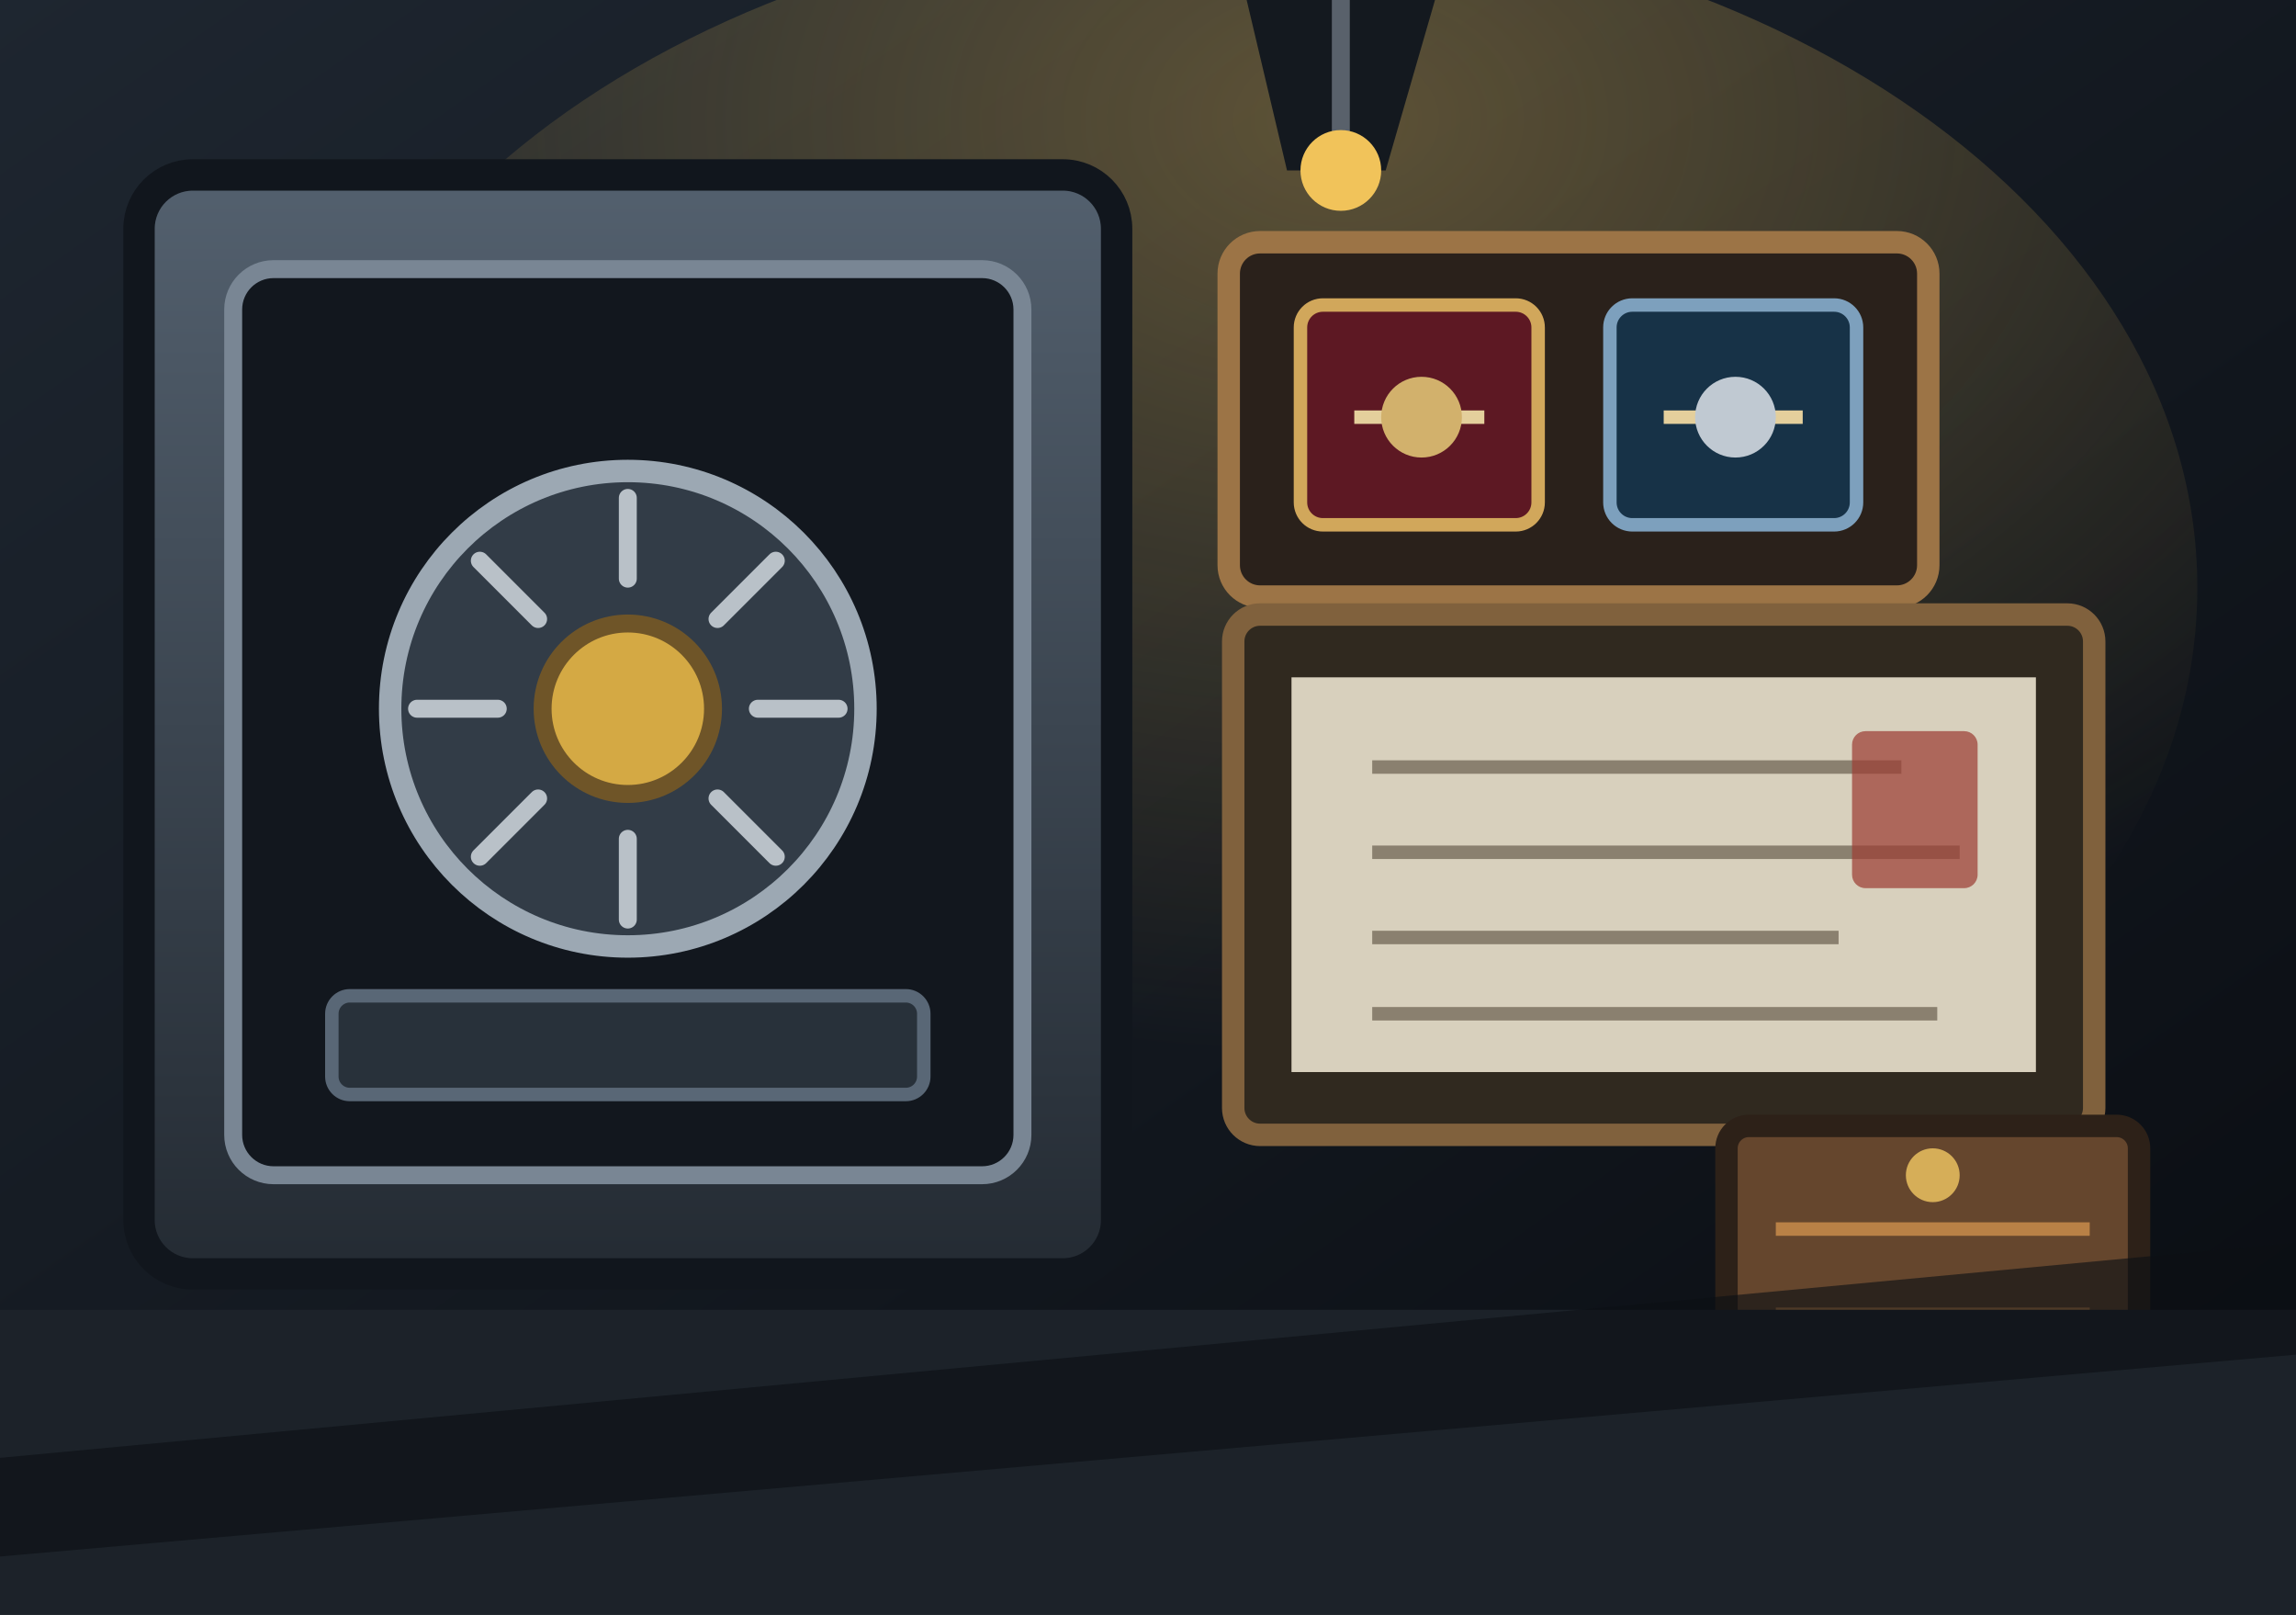
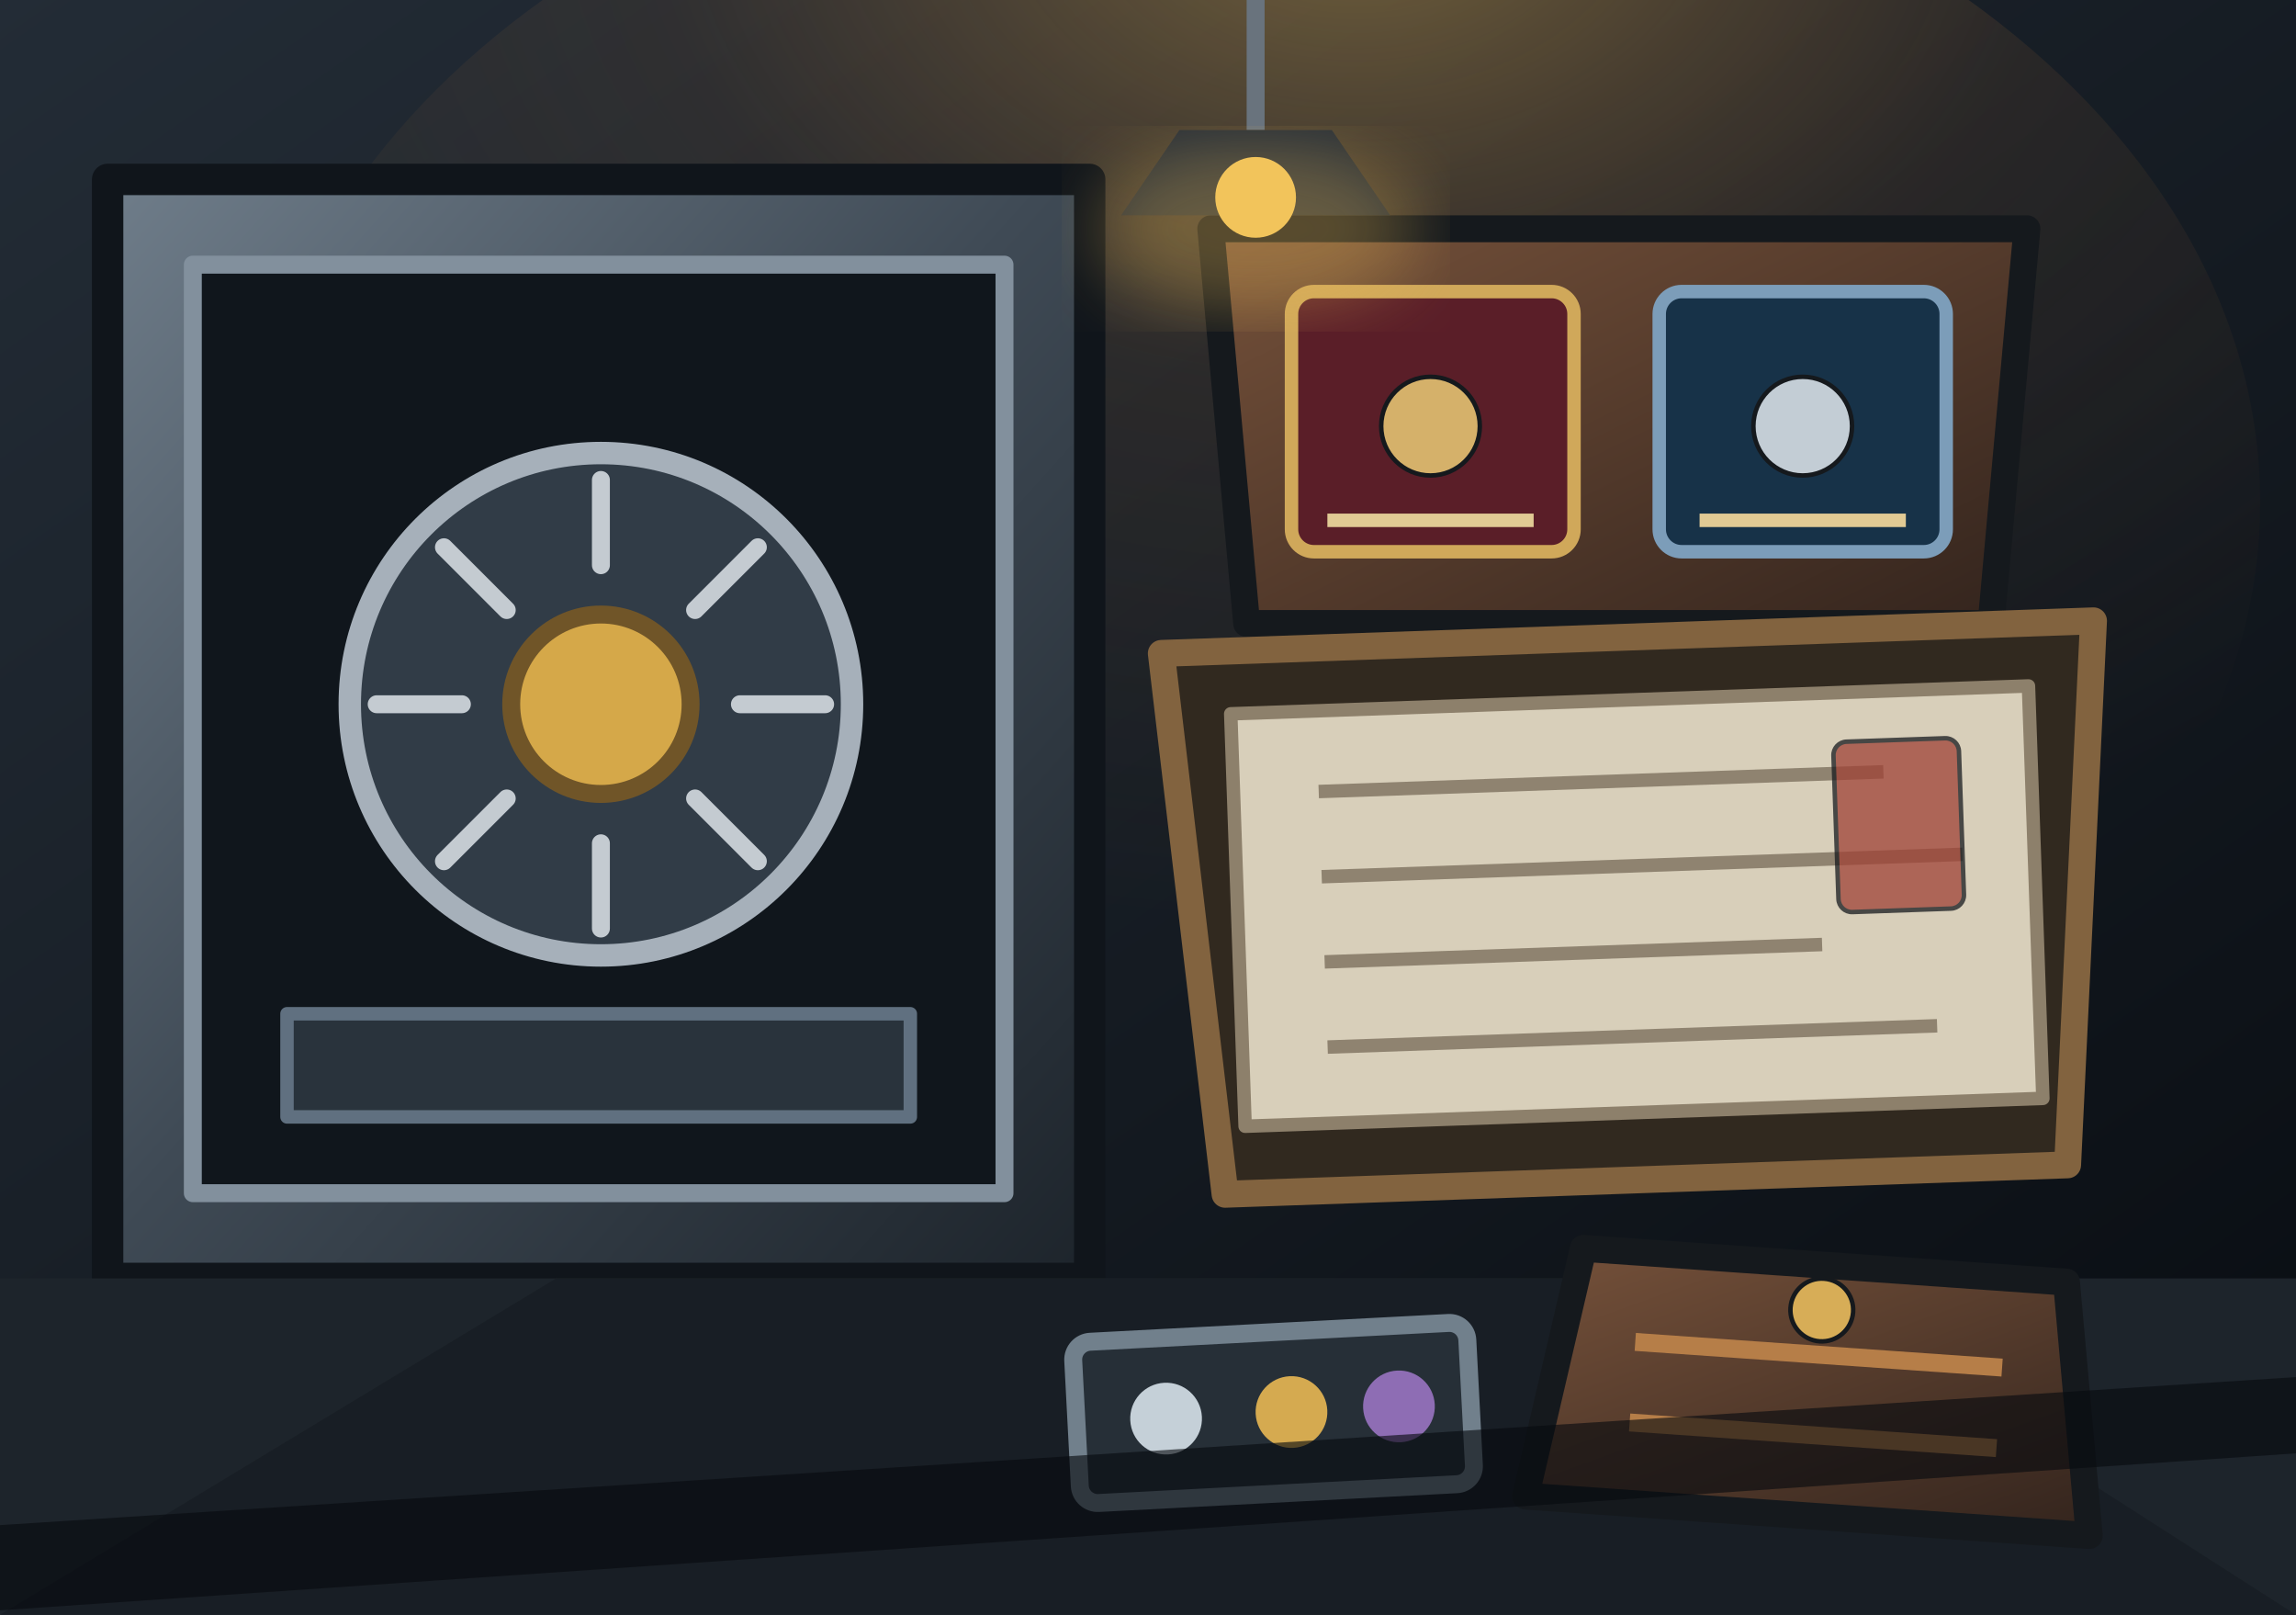
<svg xmlns="http://www.w3.org/2000/svg" viewBox="0 0 512 360">
  <defs>
-     <linearGradient id="vaultBg" x1="0" y1="0" x2="1" y2="1">
-       <stop stop-color="#1e2630" />
-       <stop offset="1" stop-color="#090c11" />
+     <linearGradient id="wall" x1="0" y1="0" x2="1" y2="1">
+       <stop stop-color="#232c36" />
+       <stop offset=".58" stop-color="#141a21" />
+       <stop offset="1" stop-color="#080c11" />
    </linearGradient>
-     <linearGradient id="steel" x1="0" y1="0" x2="0" y2="1">
-       <stop stop-color="#53606e" />
-       <stop offset="1" stop-color="#242b33" />
+     <linearGradient id="steel" x1="0" y1="0" x2="1" y2="1">
+       <stop stop-color="#6f7d8a" />
+       <stop offset=".48" stop-color="#3f4a55" />
+       <stop offset="1" stop-color="#1d242b" />
    </linearGradient>
-     <radialGradient id="spot" cx="55%" cy="15%" r="70%">
-       <stop stop-color="#ebbd58" stop-opacity=".33" />
-       <stop offset="1" stop-color="#ebbd58" stop-opacity="0" />
+     <linearGradient id="leather" x1="0" y1="0" x2="1" y2="1">
+       <stop stop-color="#75513a" />
+       <stop offset="1" stop-color="#33241d" />
+     </linearGradient>
+     <radialGradient id="spot" cx="55%" cy="7%" r="73%">
+       <stop stop-color="#efbd57" stop-opacity=".42" />
+       <stop offset=".48" stop-color="#c77d39" stop-opacity=".1" />
+       <stop offset="1" stop-color="#c77d39" stop-opacity="0" />
    </radialGradient>
+     <filter id="soft">
+       <feGaussianBlur stdDeviation="8" />
+     </filter>
  </defs>
-   <rect width="512" height="360" fill="url(#vaultBg)" />
-   <ellipse cx="277" cy="131" rx="213" ry="150" fill="url(#spot)" />
-   <rect x="31" y="39" width="218" height="245" rx="12" fill="url(#steel)" stroke="#11161d" stroke-width="7" />
-   <rect x="52" y="60" width="176" height="202" rx="9" fill="#12171e" stroke="#798694" stroke-width="4" />
-   <circle cx="140" cy="158" r="53" fill="#323c47" stroke="#9ca8b3" stroke-width="5" />
-   <circle cx="140" cy="158" r="19" fill="#d4a944" stroke="#6f5528" stroke-width="4" />
-   <g stroke="#b9c1c8" stroke-width="4" stroke-linecap="round">
-     <path d="M140 111v18M140 187v18M93 158h18M169 158h18" />
-     <path d="m107 125 13 13M160 178l13 13M107 191l13-13M160 138l13-13" />
+   <rect width="512" height="360" fill="url(#wall)" />
+   <ellipse cx="280" cy="112" rx="224" ry="159" fill="url(#spot)" />
+   <g stroke="#10151b" stroke-linejoin="round">
+     <path d="M24 40h219v245H24z" fill="url(#steel)" stroke-width="7" />
+     <path d="M43 59h181v207H43z" fill="#10161c" stroke="#82909d" stroke-width="4" />
+     <circle cx="134" cy="157" r="56" fill="#313c47" stroke="#a6b0ba" stroke-width="5" />
+     <circle cx="134" cy="157" r="20" fill="#d5a849" stroke="#705528" stroke-width="4" />
+     <g stroke="#c4cbd1" stroke-width="4" stroke-linecap="round">
+       <path d="M134 107v19M134 188v19M84 157h19M165 157h19" />
+       <path d="m99 122 14 14M155 178l14 14M99 192l14-14M155 136l14-14" />
+     </g>
+     <path d="M64 226h139v23H64z" fill="#29333c" stroke="#607080" stroke-width="3" />
  </g>
-   <rect x="74" y="222" width="132" height="22" rx="4" fill="#28313a" stroke="#596776" stroke-width="3" />
-   <g transform="translate(352 85)">
-     <rect x="-78" y="-31" width="156" height="79" rx="7" fill="#2a211b" stroke="#9c7446" stroke-width="5" />
-     <rect x="-62" y="-17" width="53" height="49" rx="5" fill="#5d1823" stroke="#d1a75b" stroke-width="3" />
-     <rect x="7" y="-17" width="55" height="49" rx="5" fill="#173247" stroke="#7da0bd" stroke-width="3" />
-     <path d="M-50 8h29M19 8h31" stroke="#e4cf9c" stroke-width="3" />
-     <circle cx="-35" cy="8" r="9" fill="#d2b16c" />
-     <circle cx="35" cy="8" r="9" fill="#c0c9d2" />
+   <g transform="translate(361 91)" stroke="#15191d" stroke-linejoin="round">
+     <path d="M-91-40h182l-8 88H-83z" fill="url(#leather)" stroke-width="6" />
+     <rect x="-73" y="-26" width="63" height="58" rx="5" fill="#5a1e28" stroke="#d0a85a" stroke-width="3" />
+     <rect x="9" y="-26" width="64" height="58" rx="5" fill="#173248" stroke="#7c9db9" stroke-width="3" />
+     <circle cx="-42" cy="4" r="11" fill="#d5b16a" />
+     <circle cx="41" cy="4" r="11" fill="#c3cdd5" />
+     <path d="M-65 25h46M18 25h46" stroke="#e1ca94" stroke-width="3" />
  </g>
-   <g transform="translate(371 195)">
-     <rect x="-96" y="-58" width="192" height="116" rx="6" fill="#30291f" stroke="#80613d" stroke-width="5" />
-     <rect x="-83" y="-44" width="166" height="88" fill="#d8d0bd" />
-     <g stroke="#746958" stroke-width="3" opacity=".78">
-       <path d="M-65-24h118M-65-5h131M-65 14h104M-65 31h126" />
-     </g>
-     <rect x="42" y="-32" width="28" height="35" rx="3" fill="#9d3f34" opacity=".72" />
+   <g transform="translate(365 202) rotate(-2)" stroke="#17191d" stroke-linejoin="round">
+     <path d="M-104-60h208l-10 121H-94z" fill="#31291f" stroke="#82633f" stroke-width="6" />
+     <rect x="-89" y="-46" width="178" height="92" fill="#d8cfba" stroke="#8d806b" stroke-width="3" />
+     <path d="M-70-28h126M-70-9h143M-70 10h111M-70 29h136" stroke="#776b59" stroke-width="3" opacity=".76" />
+     <rect x="45" y="-35" width="28" height="38" rx="3" fill="#9f4135" opacity=".75" />
  </g>
-   <g transform="translate(431 282)">
-     <rect x="-46" y="-31" width="92" height="62" rx="5" fill="#65462d" stroke="#2d2118" stroke-width="5" />
-     <path d="M-35-8h70M-35 11h70" stroke="#b98146" stroke-width="3" />
-     <circle cx="0" cy="-20" r="6" fill="#d6ae58" />
+   <rect y="285" width="512" height="75" fill="#1d242b" />
+   <path d="M0 360 124 285h271L512 360z" fill="#171d23" opacity=".82" />
+   <g transform="translate(405 310) rotate(4)" stroke="#15191d" stroke-linejoin="round">
+     <path d="M-54-28h108l9 56H-63z" fill="url(#leather)" stroke-width="6" />
+     <path d="M-41-8h82M-41 10h82" stroke="#b67e48" stroke-width="4" />
+     <circle cx="0" cy="-18" r="7" fill="#d7ad57" />
  </g>
-   <path d="M278 0h42l-11 38h-22z" fill="#14191f" />
-   <line x1="299" y1="0" x2="299" y2="33" stroke="#59616b" stroke-width="4" />
-   <circle cx="299" cy="38" r="9" fill="#f1c35a" />
-   <rect y="292" width="512" height="68" fill="#1c2229" />
-   <path d="M0 325 512 277v25L0 347z" fill="#0b0f14" opacity=".62" />
+   <g transform="translate(284 315) rotate(-3)">
+     <rect x="-44" y="-18" width="88" height="36" rx="4" fill="#262f37" stroke="#71808c" stroke-width="4" />
+     <circle cx="-24" cy="0" r="8" fill="#c5d0d8" />
+     <circle cx="4" cy="0" r="8" fill="#d5aa50" />
+     <circle cx="28" cy="0" r="8" fill="#8e6db4" />
+   </g>
+   <path d="M0 340 512 307v17L0 359z" fill="#070a0e" opacity=".62" />
+   <path d="M280 0v29" stroke="#69737d" stroke-width="4" />
+   <path d="m263 29 34 0 13 19h-60z" fill="#293038" />
+   <ellipse cx="280" cy="51" rx="36" ry="19" fill="#efbd57" opacity=".31" filter="url(#soft)" />
+   <circle cx="280" cy="44" r="9" fill="#f2c45b" />
</svg>
